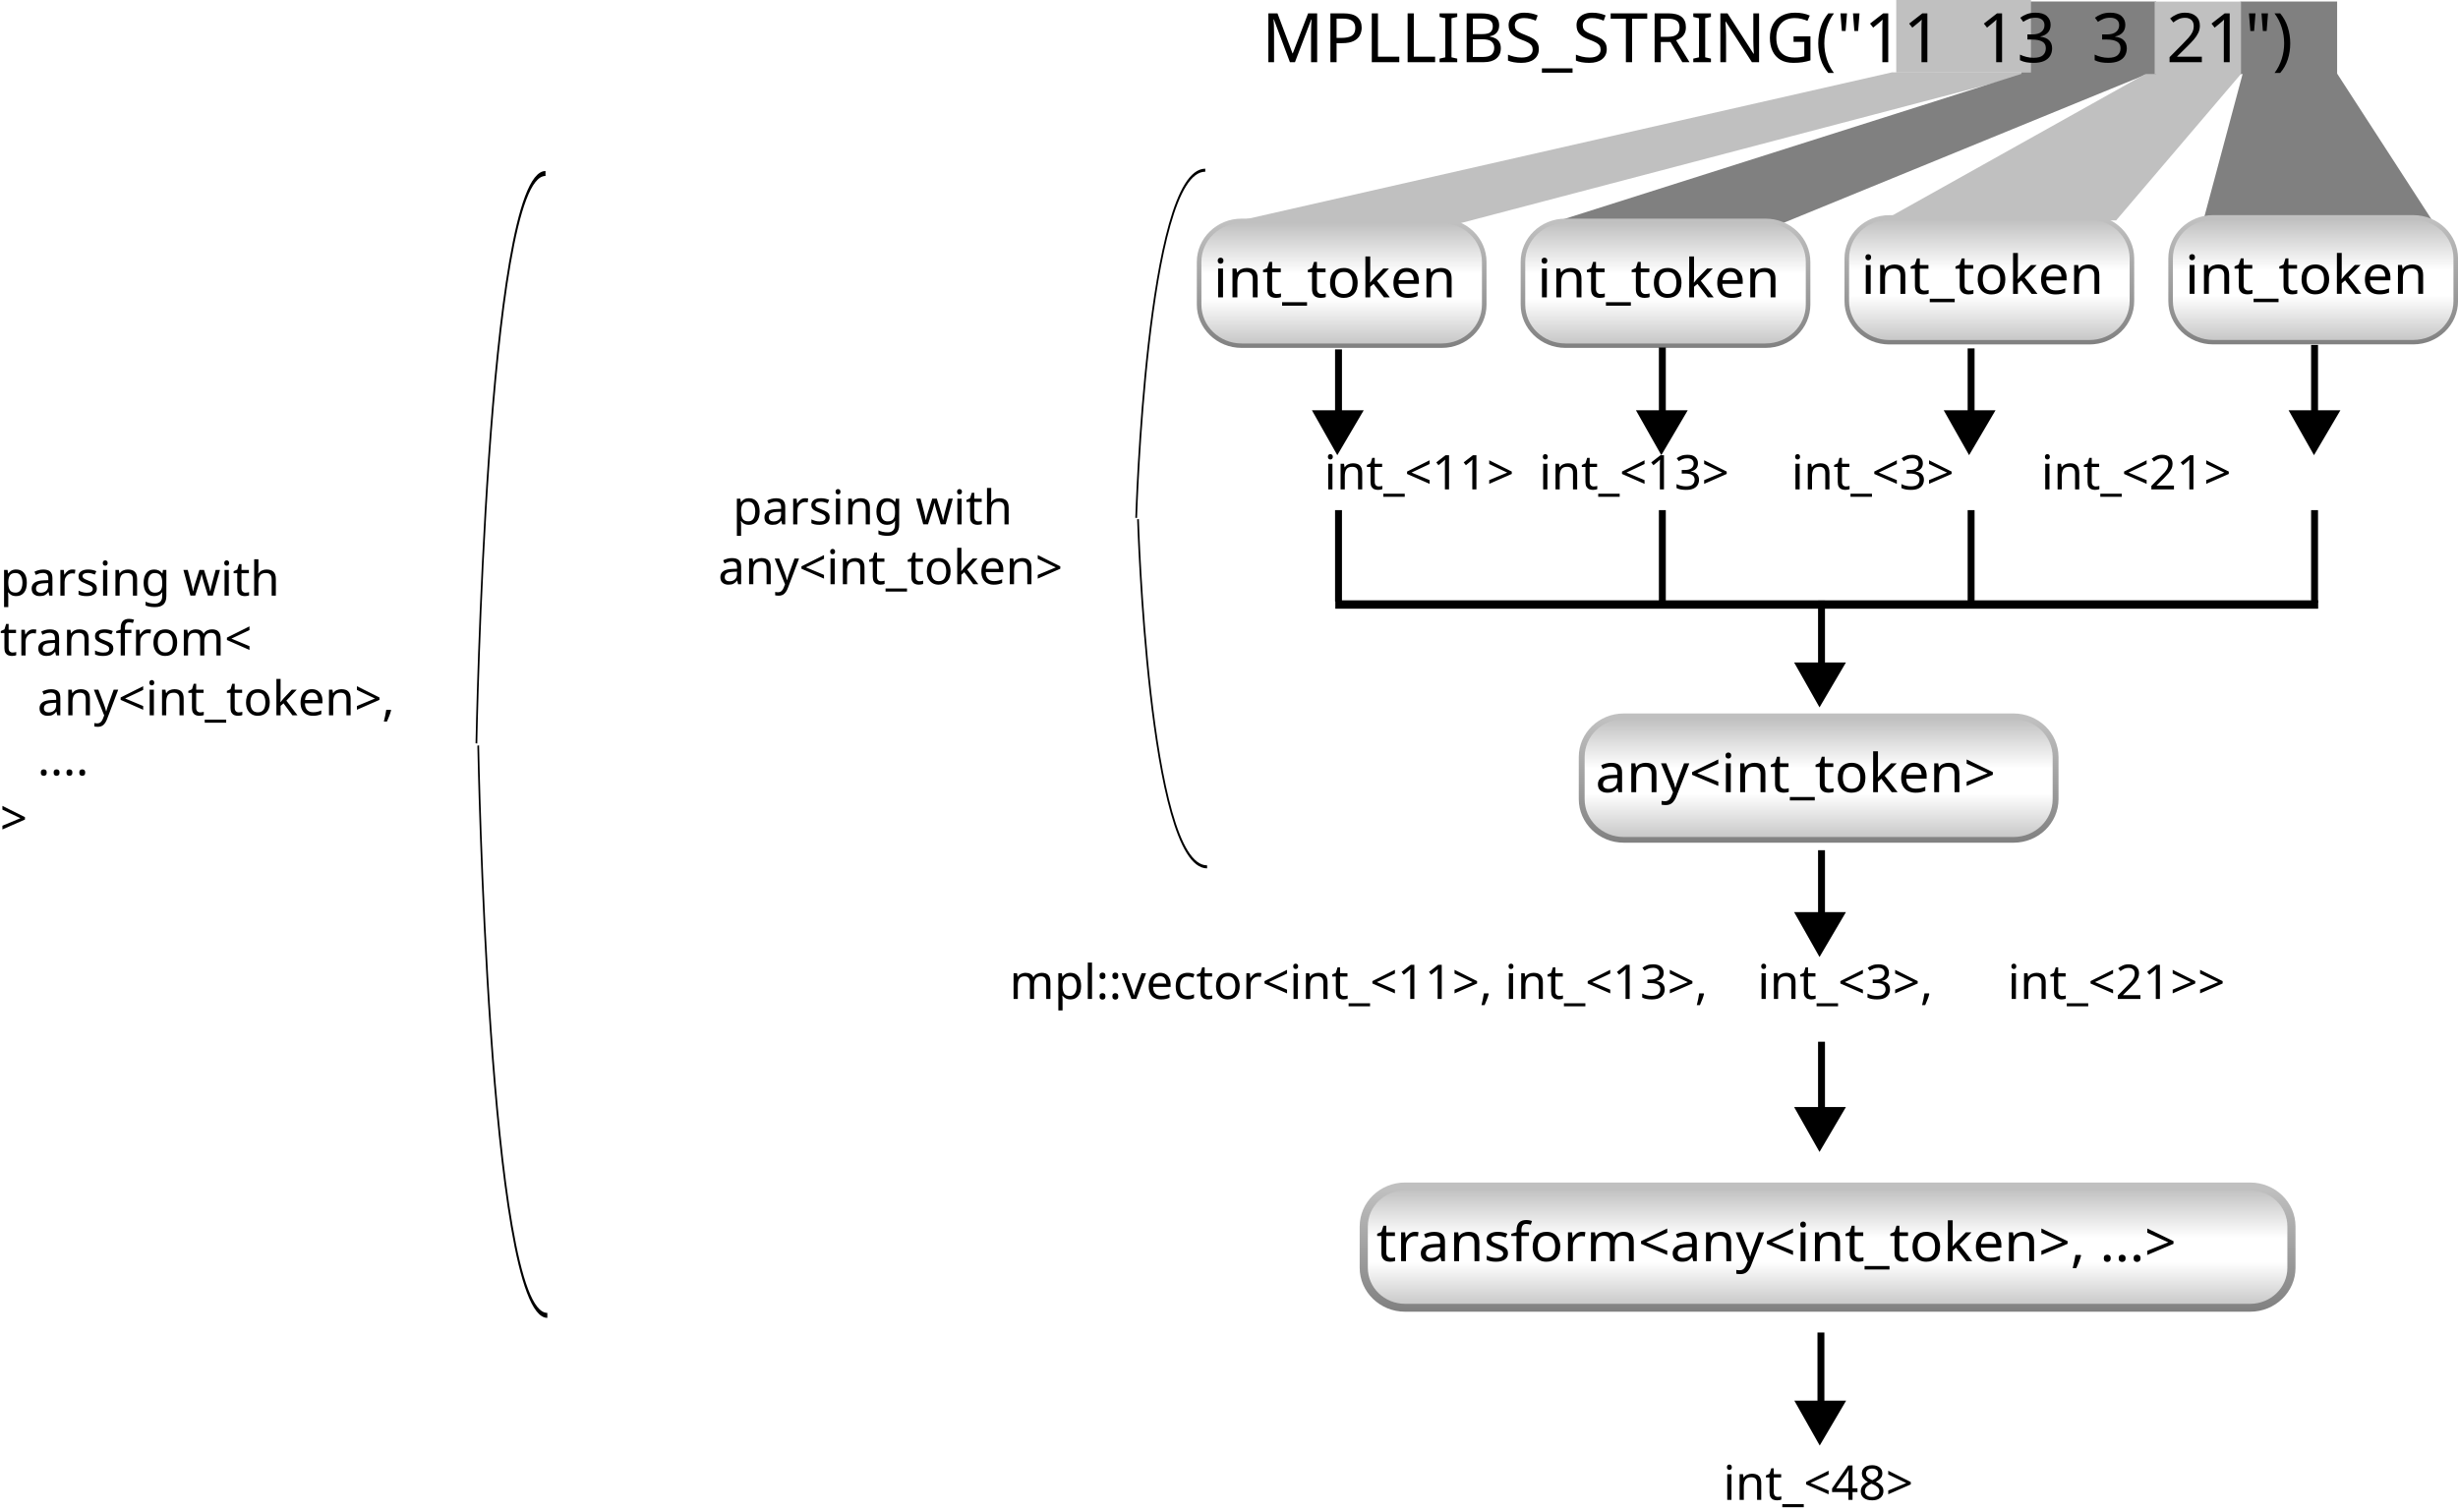
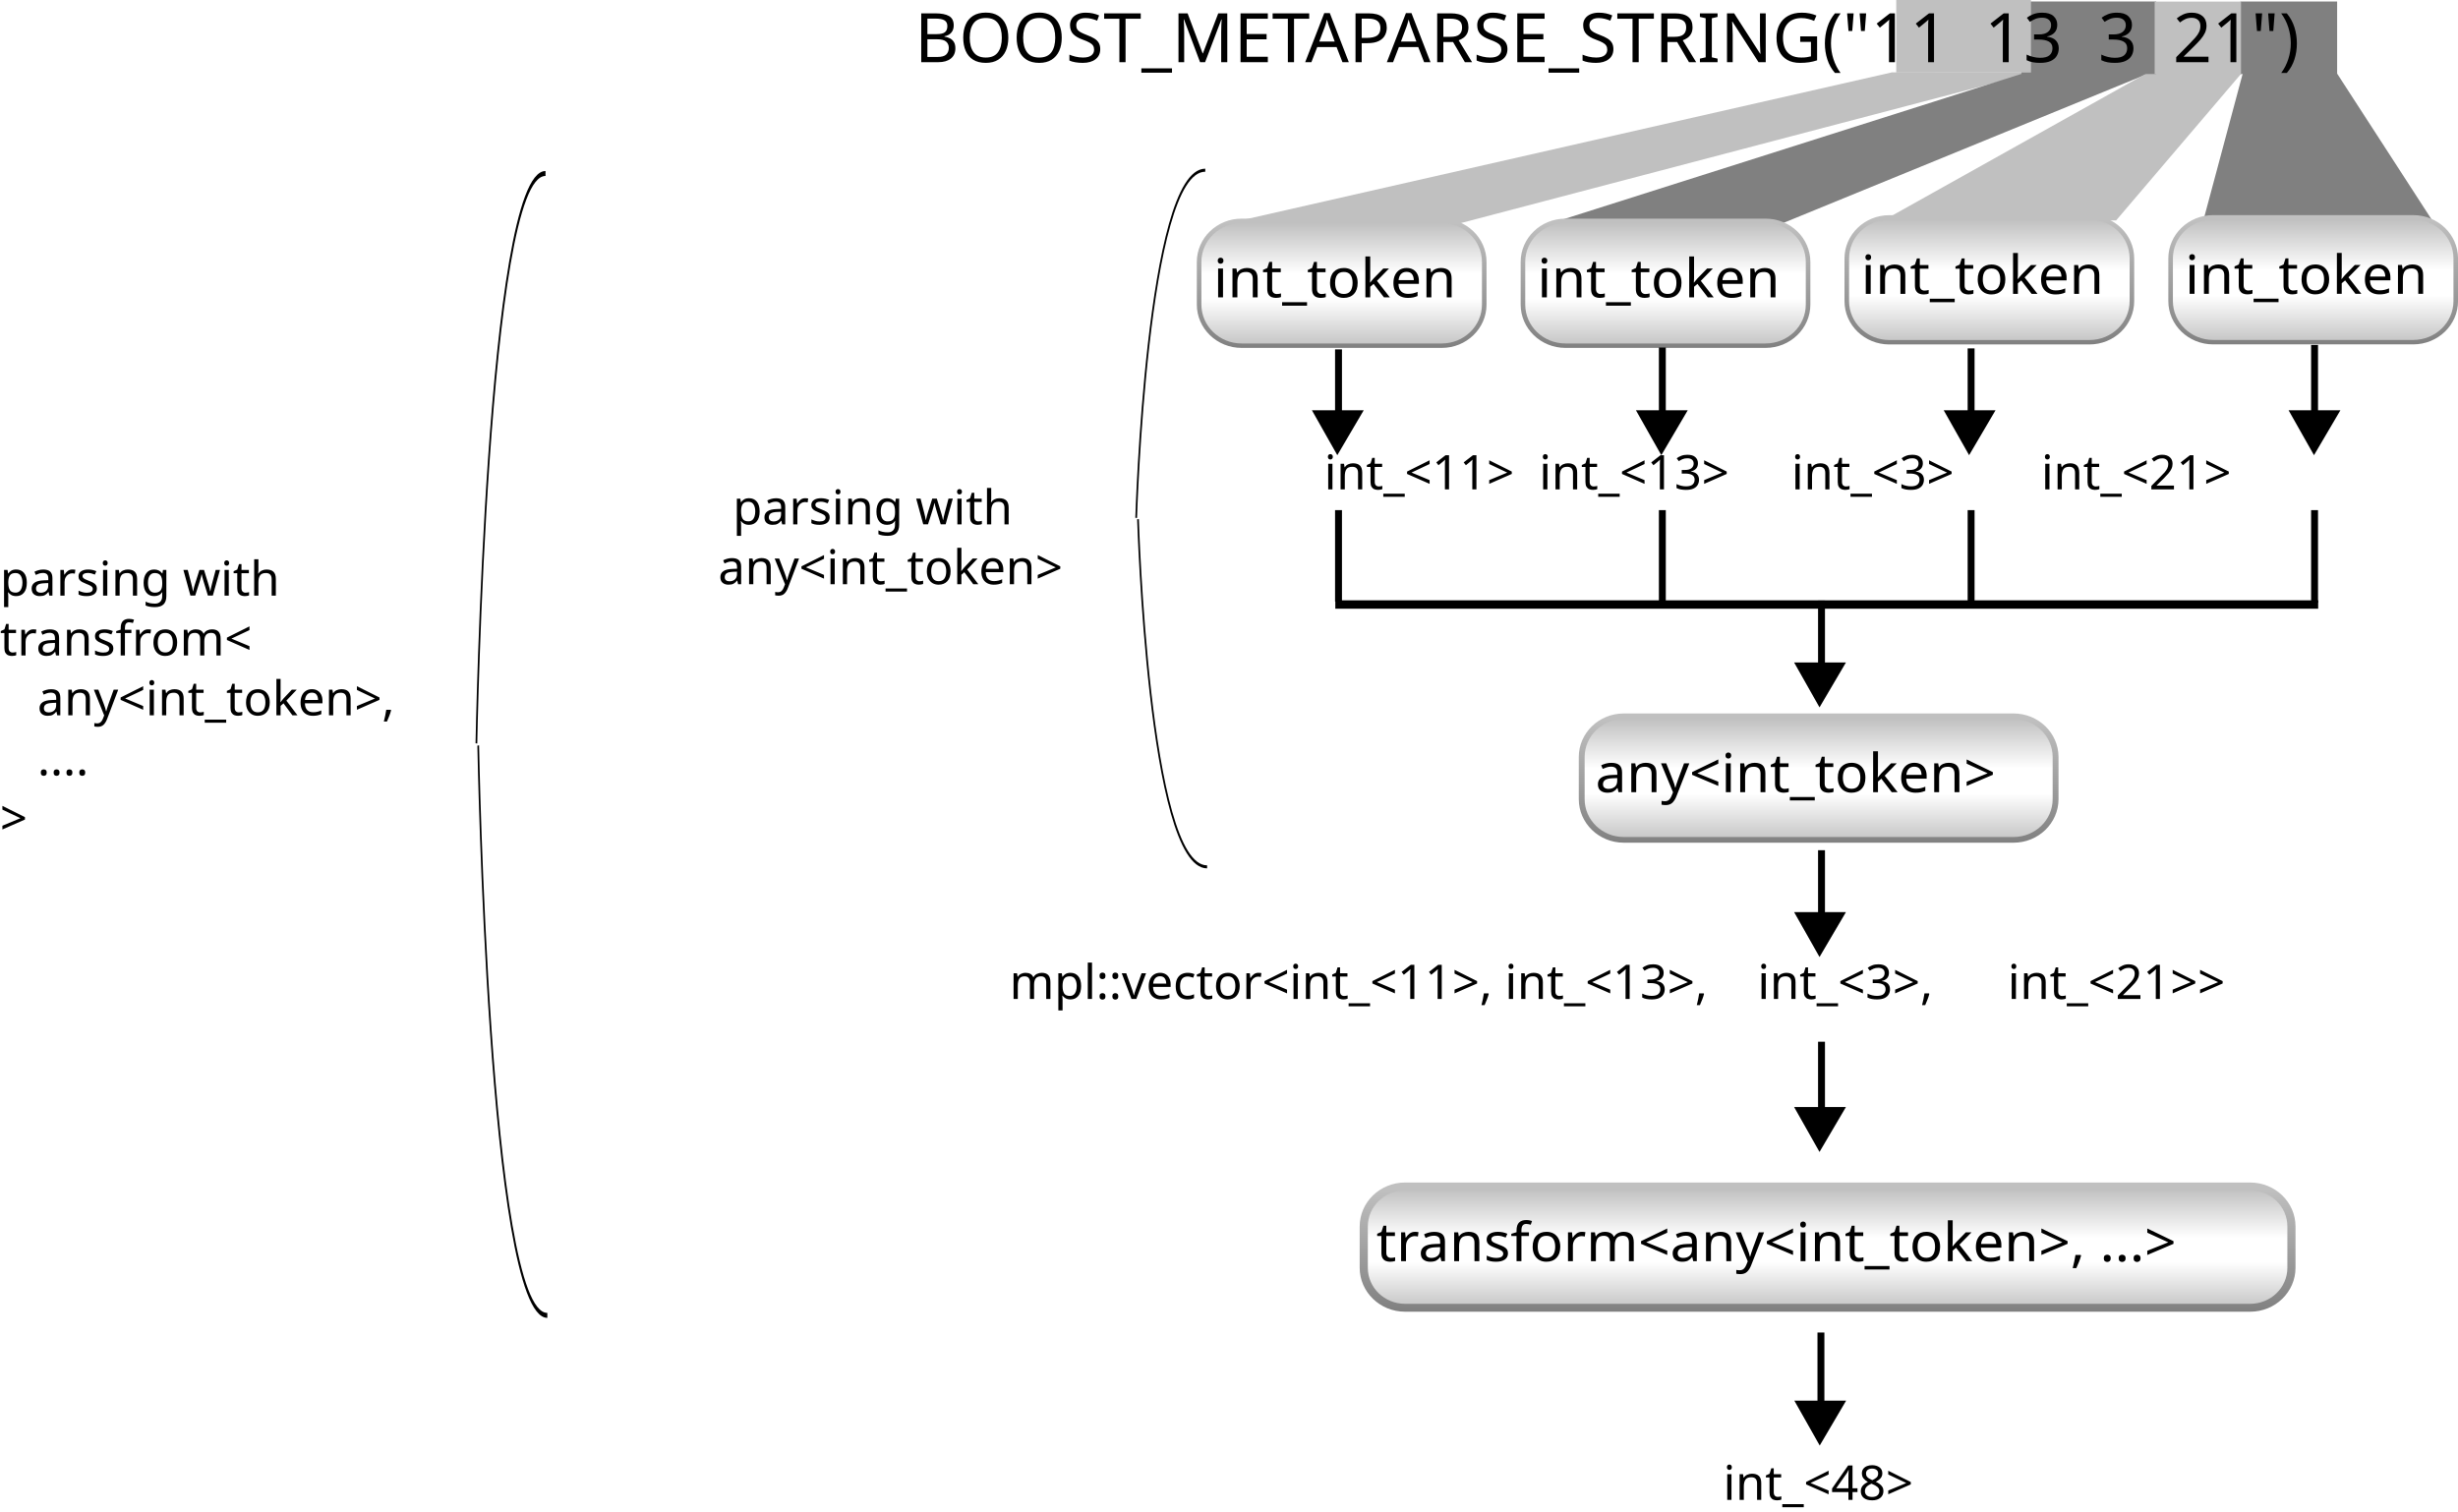
<svg xmlns="http://www.w3.org/2000/svg" xmlns:xlink="http://www.w3.org/1999/xlink" width="1437.386" height="883.772" id="svg2" version="1.1">
  <defs id="defs4">
    <linearGradient id="linearGradient18419">
      <stop style="stop-color:#808080;stop-opacity:1;" offset="0" id="stop18421" />
      <stop style="stop-color:#ffffff;stop-opacity:1;" offset="1" id="stop18423" />
    </linearGradient>
    <linearGradient id="linearGradient4707">
      <stop id="stop4709" offset="0" style="stop-color:#c0c0c0;stop-opacity:1;" />
      <stop style="stop-color:#ffffff;stop-opacity:1;" offset="0.4" id="stop4711" />
      <stop id="stop4713" offset="0.6" style="stop-color:#ffffff;stop-opacity:1;" />
      <stop id="stop4715" offset="1" style="stop-color:#c0c0c0;stop-opacity:1;" />
    </linearGradient>
    <linearGradient id="linearGradient5254-5">
      <stop style="stop-color:#c0c0c0;stop-opacity:1;" offset="0" id="stop5256-7" />
      <stop style="stop-color:#808080;stop-opacity:1;" offset="1" id="stop5262-7" />
    </linearGradient>
    <linearGradient id="linearGradient4707-3">
      <stop id="stop4709-1" offset="0" style="stop-color:#c0c0c0;stop-opacity:1;" />
      <stop style="stop-color:#ffffff;stop-opacity:1;" offset="0.4" id="stop4711-4" />
      <stop id="stop4713-1" offset="0.6" style="stop-color:#ffffff;stop-opacity:1;" />
      <stop id="stop4715-4" offset="1" style="stop-color:#c0c0c0;stop-opacity:1;" />
    </linearGradient>
    <linearGradient id="linearGradient5254-5-2">
      <stop style="stop-color:#c0c0c0;stop-opacity:1;" offset="0" id="stop5256-7-9" />
      <stop style="stop-color:#808080;stop-opacity:1;" offset="1" id="stop5262-7-9" />
    </linearGradient>
    <linearGradient id="linearGradient4707-6">
      <stop id="stop4709-2" offset="0" style="stop-color:#c0c0c0;stop-opacity:1;" />
      <stop style="stop-color:#ffffff;stop-opacity:1;" offset="0.4" id="stop4711-0" />
      <stop id="stop4713-2" offset="0.6" style="stop-color:#ffffff;stop-opacity:1;" />
      <stop id="stop4715-5" offset="1" style="stop-color:#c0c0c0;stop-opacity:1;" />
    </linearGradient>
    <linearGradient id="linearGradient5254-5-5">
      <stop style="stop-color:#c0c0c0;stop-opacity:1;" offset="0" id="stop5256-7-4" />
      <stop style="stop-color:#808080;stop-opacity:1;" offset="1" id="stop5262-7-96" />
    </linearGradient>
    <linearGradient id="linearGradient4707-5">
      <stop id="stop4709-3" offset="0" style="stop-color:#c0c0c0;stop-opacity:1;" />
      <stop style="stop-color:#ffffff;stop-opacity:1;" offset="0.4" id="stop4711-9" />
      <stop id="stop4713-8" offset="0.6" style="stop-color:#ffffff;stop-opacity:1;" />
      <stop id="stop4715-8" offset="1" style="stop-color:#c0c0c0;stop-opacity:1;" />
    </linearGradient>
    <linearGradient id="linearGradient5254-5-3">
      <stop style="stop-color:#c0c0c0;stop-opacity:1;" offset="0" id="stop5256-7-43" />
      <stop style="stop-color:#808080;stop-opacity:1;" offset="1" id="stop5262-7-4" />
    </linearGradient>
    <linearGradient xlink:href="#linearGradient18419-7" id="linearGradient18429-4" x1="-108.934" y1="-376.169" x2="741.157" y2="-376.169" gradientUnits="userSpaceOnUse" />
    <linearGradient id="linearGradient18419-7">
      <stop style="stop-color:#808080;stop-opacity:1;" offset="0" id="stop18421-0" />
      <stop style="stop-color:#ffffff;stop-opacity:1;" offset="1" id="stop18423-4" />
    </linearGradient>
    <linearGradient xlink:href="#linearGradient18419-0" id="linearGradient18429-7" x1="-108.934" y1="-376.169" x2="741.157" y2="-376.169" gradientUnits="userSpaceOnUse" />
    <linearGradient id="linearGradient18419-0">
      <stop style="stop-color:#808080;stop-opacity:1;" offset="0" id="stop18421-8" />
      <stop style="stop-color:#ffffff;stop-opacity:1;" offset="1" id="stop18423-1" />
    </linearGradient>
    <linearGradient xlink:href="#linearGradient18419-05" id="linearGradient18429-5" x1="-108.934" y1="-376.169" x2="741.157" y2="-376.169" gradientUnits="userSpaceOnUse" />
    <linearGradient id="linearGradient18419-05">
      <stop style="stop-color:#808080;stop-opacity:1;" offset="0" id="stop18421-06" />
      <stop style="stop-color:#ffffff;stop-opacity:1;" offset="1" id="stop18423-0" />
    </linearGradient>
    <linearGradient xlink:href="#linearGradient4707" id="linearGradient18600" gradientUnits="userSpaceOnUse" gradientTransform="matrix(0.4259672,0,0,0.5737611,615.1816,202.433)" spreadMethod="pad" x1="-1057.143" y1="-137.638" x2="-1057.143" y2="108.076" />
    <linearGradient xlink:href="#linearGradient5254-5" id="linearGradient18602" gradientUnits="userSpaceOnUse" gradientTransform="matrix(0.4259672,0,0,0.5737611,615.1816,202.433)" x1="-1057.143" y1="-137.638" x2="-1057.143" y2="108.076" />
    <linearGradient xlink:href="#linearGradient4707-3" id="linearGradient18604" gradientUnits="userSpaceOnUse" gradientTransform="matrix(0.4259672,0,0,0.5737611,615.1816,202.433)" spreadMethod="pad" x1="-1057.143" y1="-137.638" x2="-1057.143" y2="108.076" />
    <linearGradient xlink:href="#linearGradient5254-5-2" id="linearGradient18606" gradientUnits="userSpaceOnUse" gradientTransform="matrix(0.4259672,0,0,0.5737611,615.1816,202.433)" x1="-1057.143" y1="-137.638" x2="-1057.143" y2="108.076" />
    <linearGradient xlink:href="#linearGradient4707-6" id="linearGradient18608" gradientUnits="userSpaceOnUse" gradientTransform="matrix(0.4259672,0,0,0.5737611,615.1816,202.433)" spreadMethod="pad" x1="-1057.143" y1="-137.638" x2="-1057.143" y2="108.076" />
    <linearGradient xlink:href="#linearGradient5254-5-5" id="linearGradient18610" gradientUnits="userSpaceOnUse" gradientTransform="matrix(0.4259672,0,0,0.5737611,615.1816,202.433)" x1="-1057.143" y1="-137.638" x2="-1057.143" y2="108.076" />
    <linearGradient xlink:href="#linearGradient4707-5" id="linearGradient18612" gradientUnits="userSpaceOnUse" gradientTransform="matrix(0.4259672,0,0,0.5737611,615.1816,202.433)" spreadMethod="pad" x1="-1057.143" y1="-137.638" x2="-1057.143" y2="108.076" />
    <linearGradient xlink:href="#linearGradient5254-5-3" id="linearGradient18614" gradientUnits="userSpaceOnUse" gradientTransform="matrix(0.4259672,0,0,0.5737611,615.1816,202.433)" x1="-1057.143" y1="-137.638" x2="-1057.143" y2="108.076" />
    <linearGradient id="linearGradient4707-4">
      <stop id="stop4709-31" offset="0" style="stop-color:#c0c0c0;stop-opacity:1;" />
      <stop style="stop-color:#ffffff;stop-opacity:1;" offset="0.4" id="stop4711-7" />
      <stop id="stop4713-22" offset="0.6" style="stop-color:#ffffff;stop-opacity:1;" />
      <stop id="stop4715-3" offset="1" style="stop-color:#c0c0c0;stop-opacity:1;" />
    </linearGradient>
    <linearGradient id="linearGradient5254-5-1">
      <stop style="stop-color:#c0c0c0;stop-opacity:1;" offset="0" id="stop5256-7-94" />
      <stop style="stop-color:#808080;stop-opacity:1;" offset="1" id="stop5262-7-7" />
    </linearGradient>
    <linearGradient id="linearGradient4707-4-9">
      <stop id="stop4709-31-7" offset="0" style="stop-color:#c0c0c0;stop-opacity:1;" />
      <stop style="stop-color:#ffffff;stop-opacity:1;" offset="0.4" id="stop4711-7-9" />
      <stop id="stop4713-22-9" offset="0.6" style="stop-color:#ffffff;stop-opacity:1;" />
      <stop id="stop4715-3-1" offset="1" style="stop-color:#c0c0c0;stop-opacity:1;" />
    </linearGradient>
    <linearGradient id="linearGradient5254-5-1-3">
      <stop style="stop-color:#c0c0c0;stop-opacity:1;" offset="0" id="stop5256-7-94-4" />
      <stop style="stop-color:#808080;stop-opacity:1;" offset="1" id="stop5262-7-7-0" />
    </linearGradient>
    <linearGradient id="linearGradient4707-4-9-3">
      <stop id="stop4709-31-7-0" offset="0" style="stop-color:#c0c0c0;stop-opacity:1;" />
      <stop style="stop-color:#ffffff;stop-opacity:1;" offset="0.4" id="stop4711-7-9-0" />
      <stop id="stop4713-22-9-6" offset="0.6" style="stop-color:#ffffff;stop-opacity:1;" />
      <stop id="stop4715-3-1-2" offset="1" style="stop-color:#c0c0c0;stop-opacity:1;" />
    </linearGradient>
    <linearGradient id="linearGradient5254-5-1-3-2">
      <stop style="stop-color:#c0c0c0;stop-opacity:1;" offset="0" id="stop5256-7-94-4-5" />
      <stop style="stop-color:#808080;stop-opacity:1;" offset="1" id="stop5262-7-7-0-3" />
    </linearGradient>
    <linearGradient id="linearGradient4707-4-9-1">
      <stop id="stop4709-31-7-8" offset="0" style="stop-color:#c0c0c0;stop-opacity:1;" />
      <stop style="stop-color:#ffffff;stop-opacity:1;" offset="0.4" id="stop4711-7-9-9" />
      <stop id="stop4713-22-9-7" offset="0.6" style="stop-color:#ffffff;stop-opacity:1;" />
      <stop id="stop4715-3-1-21" offset="1" style="stop-color:#c0c0c0;stop-opacity:1;" />
    </linearGradient>
    <linearGradient id="linearGradient5254-5-1-3-26">
      <stop style="stop-color:#c0c0c0;stop-opacity:1;" offset="0" id="stop5256-7-94-4-7" />
      <stop style="stop-color:#808080;stop-opacity:1;" offset="1" id="stop5262-7-7-0-5" />
    </linearGradient>
    <linearGradient id="linearGradient4707-55">
      <stop id="stop4709-4" offset="0" style="stop-color:#c0c0c0;stop-opacity:1;" />
      <stop style="stop-color:#ffffff;stop-opacity:1;" offset="0.4" id="stop4711-5" />
      <stop id="stop4713-24" offset="0.6" style="stop-color:#ffffff;stop-opacity:1;" />
      <stop id="stop4715-53" offset="1" style="stop-color:#c0c0c0;stop-opacity:1;" />
    </linearGradient>
    <linearGradient id="linearGradient5254-5-21">
      <stop style="stop-color:#c0c0c0;stop-opacity:1;" offset="0" id="stop5256-7-5" />
      <stop style="stop-color:#808080;stop-opacity:1;" offset="1" id="stop5262-7-5" />
    </linearGradient>
    <linearGradient xlink:href="#linearGradient4707-55-5" id="linearGradient18600-6" gradientUnits="userSpaceOnUse" gradientTransform="matrix(0.7079366,0,0,0.5679131,1015.46,202.3131)" spreadMethod="pad" x1="-1057.143" y1="-137.638" x2="-1057.143" y2="108.076" />
    <linearGradient id="linearGradient4707-55-5">
      <stop id="stop4709-4-6" offset="0" style="stop-color:#c0c0c0;stop-opacity:1;" />
      <stop style="stop-color:#ffffff;stop-opacity:1;" offset="0.4" id="stop4711-5-1" />
      <stop id="stop4713-24-9" offset="0.6" style="stop-color:#ffffff;stop-opacity:1;" />
      <stop id="stop4715-53-3" offset="1" style="stop-color:#c0c0c0;stop-opacity:1;" />
    </linearGradient>
    <linearGradient xlink:href="#linearGradient5254-5-21-3" id="linearGradient18602-5" gradientUnits="userSpaceOnUse" gradientTransform="matrix(0.7079366,0,0,0.5679131,1015.46,202.3131)" x1="-1057.143" y1="-137.638" x2="-1057.143" y2="108.076" />
    <linearGradient id="linearGradient5254-5-21-3">
      <stop style="stop-color:#c0c0c0;stop-opacity:1;" offset="0" id="stop5256-7-5-0" />
      <stop style="stop-color:#808080;stop-opacity:1;" offset="1" id="stop5262-7-5-4" />
    </linearGradient>
    <linearGradient id="linearGradient4707-55-5-4">
      <stop id="stop4709-4-6-4" offset="0" style="stop-color:#c0c0c0;stop-opacity:1;" />
      <stop style="stop-color:#ffffff;stop-opacity:1;" offset="0.4" id="stop4711-5-1-8" />
      <stop id="stop4713-24-9-3" offset="0.6" style="stop-color:#ffffff;stop-opacity:1;" />
      <stop id="stop4715-53-3-4" offset="1" style="stop-color:#c0c0c0;stop-opacity:1;" />
    </linearGradient>
    <linearGradient id="linearGradient5254-5-21-3-8">
      <stop style="stop-color:#c0c0c0;stop-opacity:1;" offset="0" id="stop5256-7-5-0-5" />
      <stop style="stop-color:#808080;stop-opacity:1;" offset="1" id="stop5262-7-5-4-7" />
    </linearGradient>
    <linearGradient xlink:href="#linearGradient4707-55-5-1" id="linearGradient18600-6-4" gradientUnits="userSpaceOnUse" gradientTransform="matrix(1.385891,0,0,0.557655,1977.423,202.1029)" spreadMethod="pad" x1="-1057.143" y1="-137.638" x2="-1057.143" y2="108.076" />
    <linearGradient id="linearGradient4707-55-5-1">
      <stop id="stop4709-4-6-6" offset="0" style="stop-color:#c0c0c0;stop-opacity:1;" />
      <stop style="stop-color:#ffffff;stop-opacity:1;" offset="0.4" id="stop4711-5-1-7" />
      <stop id="stop4713-24-9-0" offset="0.6" style="stop-color:#ffffff;stop-opacity:1;" />
      <stop id="stop4715-53-3-5" offset="1" style="stop-color:#c0c0c0;stop-opacity:1;" />
    </linearGradient>
    <linearGradient xlink:href="#linearGradient5254-5-21-3-2" id="linearGradient18602-5-8" gradientUnits="userSpaceOnUse" gradientTransform="matrix(1.385891,0,0,0.557655,1977.423,202.1029)" x1="-1057.143" y1="-137.638" x2="-1057.143" y2="108.076" />
    <linearGradient id="linearGradient5254-5-21-3-2">
      <stop style="stop-color:#c0c0c0;stop-opacity:1;" offset="0" id="stop5256-7-5-0-4" />
      <stop style="stop-color:#808080;stop-opacity:1;" offset="1" id="stop5262-7-5-4-4" />
    </linearGradient>
  </defs>
  <g id="layer1" transform="translate(696.7385,-242.2198)">
    <path style="fill:#c0c0c0;fill-opacity:1" id="rect17648" d="m 409.738,284.517 82.921,0.129 -338.402,88.893 -136.074,0 z" />
    <path style="fill:#808080;fill-opacity:1" id="rect17648-3" d="m 488.125,284.541 72.819,0.129 -217.183,88.893 -136.074,0 z" />
    <path style="fill:#c0c0c0;fill-opacity:1" id="rect17648-37" d="m 563.861,282.115 52.616,0.129 -75.762,88.893 -136.074,0 z" />
    <path style="fill:#808080;fill-opacity:1" id="rect17648-5" d="m 614.947,284.541 54.636,0.129 57.578,88.893 -136.074,0 z" />
    <rect style="fill:#808080;fill-opacity:1" y="243.108" x="-669.965" height="42.426" width="56.569" id="rect18516-4-8" transform="scale(-1,1)" />
    <rect style="fill:#808080;fill-opacity:1" y="243.088" x="485.396" height="42.426" width="78.792" id="rect18516-4" />
    <rect style="fill:#c0c0c0;fill-opacity:1" y="243.149" x="563.254" height="42.426" width="50.508" id="rect18516-6" />
    <rect style="fill:#c0c0c0;fill-opacity:1" y="242.22" x="412.142" height="42.426" width="78.792" id="rect18516" />
-     <text xml:space="preserve" style="font-size:40px;font-style:normal;font-weight:normal;line-height:125%;letter-spacing:0px;word-spacing:0px;fill:#000000;fill-opacity:1;stroke:none;font-family:Sans" x="41.096" y="278.585" id="text2985">
-       <tspan id="tspan2987" x="41.096" y="278.585">MPLLIBS_STRING("11  13  3  21")</tspan>
+     <text xml:space="preserve" style="font-size:40px;font-style:normal;font-weight:normal;text-align:end;line-height:125%;letter-spacing:0px;word-spacing:0px;text-anchor:end;fill:#000000;fill-opacity:1;stroke:none;font-family:Sans" x="700.026" y="278.585" id="text2985">
+       <tspan id="tspan2987" x="700.026" y="278.585">BOOST_METAPARSE_STRING("11  13  3  21")</tspan>
    </text>
    <g transform="matrix(0.5415107,0,0,0.5239281,-1.763825,307.9855)" id="g17514">
      <rect ry="45.901" y="121.003" x="11.525" height="139.342" width="307.913" id="rect5215-5" style="fill:url(#linearGradient18600);fill-opacity:1;stroke:url(#linearGradient18602);stroke-width:4.944;stroke-linejoin:round;stroke-miterlimit:4;stroke-dasharray:none" />
      <text id="text5640-00" y="206.412" x="26.949" style="font-size:40px;font-style:normal;font-weight:normal;line-height:125%;letter-spacing:0px;word-spacing:0px;fill:#000000;fill-opacity:1;stroke:none;font-family:Sans" xml:space="preserve">
        <tspan y="206.412" x="26.949" id="tspan5642-9" style="font-size:60.077px">int_token</tspan>
      </text>
    </g>
    <g transform="matrix(0.5415107,0,0,0.5239281,187.6078,307.9855)" id="g17514-2">
      <rect ry="45.901" y="121.003" x="11.525" height="139.342" width="307.913" id="rect5215-5-1" style="fill:url(#linearGradient18604);fill-opacity:1;stroke:url(#linearGradient18606);stroke-width:4.944;stroke-linejoin:round;stroke-miterlimit:4;stroke-dasharray:none" />
      <text id="text5640-00-3" y="206.412" x="26.949" style="font-size:40px;font-style:normal;font-weight:normal;line-height:125%;letter-spacing:0px;word-spacing:0px;fill:#000000;fill-opacity:1;stroke:none;font-family:Sans" xml:space="preserve">
        <tspan y="206.412" x="26.949" id="tspan5642-9-8" style="font-size:60.077px">int_token</tspan>
      </text>
    </g>
    <g transform="matrix(0.5415107,0,0,0.5239281,376.9795,305.9652)" id="g17514-1">
      <rect ry="45.901" y="121.003" x="11.525" height="139.342" width="307.913" id="rect5215-5-8" style="fill:url(#linearGradient18608);fill-opacity:1;stroke:url(#linearGradient18610);stroke-width:4.944;stroke-linejoin:round;stroke-miterlimit:4;stroke-dasharray:none" />
      <text id="text5640-00-8" y="206.412" x="26.949" style="font-size:40px;font-style:normal;font-weight:normal;line-height:125%;letter-spacing:0px;word-spacing:0px;fill:#000000;fill-opacity:1;stroke:none;font-family:Sans" xml:space="preserve">
        <tspan y="206.412" x="26.949" id="tspan5642-9-3" style="font-size:60.077px">int_token</tspan>
      </text>
    </g>
    <g transform="matrix(0.5415107,0,0,0.5239281,566.3511,305.9246)" id="g17514-3">
      <rect ry="45.901" y="121.003" x="11.525" height="139.342" width="307.913" id="rect5215-5-7" style="fill:url(#linearGradient18612);fill-opacity:1;stroke:url(#linearGradient18614);stroke-width:4.944;stroke-linejoin:round;stroke-miterlimit:4;stroke-dasharray:none" />
      <text id="text5640-00-7" y="206.412" x="26.949" style="font-size:40px;font-style:normal;font-weight:normal;line-height:125%;letter-spacing:0px;word-spacing:0px;fill:#000000;fill-opacity:1;stroke:none;font-family:Sans" xml:space="preserve">
        <tspan y="206.412" x="26.949" id="tspan5642-9-85" style="font-size:60.077px">int_token</tspan>
      </text>
    </g>
    <text xml:space="preserve" style="font-size:40px;font-style:normal;font-weight:normal;text-align:center;line-height:125%;letter-spacing:0px;word-spacing:0px;text-anchor:middle;fill:#000000;fill-opacity:1;stroke:none;font-family:Sans" x="-150.02" y="548.879" id="text3081">
      <tspan id="tspan3083" x="-150.02" y="548.879" style="font-size:28px;text-align:center;text-anchor:middle">parsing with</tspan>
      <tspan x="-150.02" y="583.879" style="font-size:28px;text-align:center;text-anchor:middle" id="tspan3092">any&lt;int_token&gt;</tspan>
    </text>
    <g id="g3106" transform="matrix(1,0,0,1.765815,0,-143.0377)">
      <path id="path3086" d="m 8.081,274.545 c -34.345,0 -40.406,115.157 -40.406,115.157" style="fill:none;stroke:#000000;stroke-width:1px;stroke-linecap:butt;stroke-linejoin:miter;stroke-opacity:1" />
      <path id="path3086-0" d="m 9.147,505.281 c -34.345,0 -40.406,-115.157 -40.406,-115.157" style="fill:none;stroke:#000000;stroke-width:1px;stroke-linecap:butt;stroke-linejoin:miter;stroke-opacity:1" />
    </g>
    <text xml:space="preserve" style="font-size:40px;font-style:normal;font-weight:normal;line-height:125%;letter-spacing:0px;word-spacing:0px;fill:#000000;fill-opacity:1;stroke:none;font-family:Sans" x="310.944" y="1119.389" id="text18736-8-6-4-7">
      <tspan id="tspan18738-3-1-6-1" x="310.944" y="1119.389" style="font-size:28px">int_&lt;48&gt;</tspan>
    </text>
    <rect style="fill:#000000;fill-opacity:1" id="rect18761-34-23" width="4.041" height="48.487" x="366.085" y="1021.534" />
    <path style="fill:#000000;fill-opacity:1" d="m 352.543,1061.363 30.305,0 -15.449,26.264 0,0 z" id="rect18817-7-45" />
    <g id="g3106-8-7" transform="matrix(1,0,0,2.894332,-385.8224,-450.9415)">
      <path id="path3086-6-4" d="m 8.081,274.545 c -34.345,0 -40.406,115.157 -40.406,115.157" style="fill:none;stroke:#000000;stroke-width:1px;stroke-linecap:butt;stroke-linejoin:miter;stroke-opacity:1" />
      <path id="path3086-0-1-1" d="m 9.147,505.281 c -34.345,0 -40.406,-115.157 -40.406,-115.157" style="fill:none;stroke:#000000;stroke-width:1px;stroke-linecap:butt;stroke-linejoin:miter;stroke-opacity:1" />
    </g>
    <text xml:space="preserve" style="font-size:40px;font-style:normal;font-weight:normal;text-align:start;line-height:125%;letter-spacing:0px;word-spacing:0px;text-anchor:start;fill:#000000;fill-opacity:1;stroke:none;font-family:Sans" x="-696.738" y="590.57" id="text3081-8-1">
      <tspan x="-696.738" y="590.57" style="font-size:28px;text-align:start;text-anchor:start" id="tspan3586-7">parsing with</tspan>
      <tspan x="-696.738" y="625.57" style="font-size:28px;text-align:start;text-anchor:start" id="tspan3668">transfrom&lt;</tspan>
      <tspan x="-696.738" y="660.57" style="font-size:28px;text-align:start;text-anchor:start" id="tspan3672">   any&lt;int_token&gt;,</tspan>
      <tspan x="-696.738" y="695.57" style="font-size:28px;text-align:start;text-anchor:start" id="tspan3674">   ....</tspan>
      <tspan x="-696.738" y="730.57" style="font-size:28px;text-align:start;text-anchor:start" id="tspan3670">&gt;</tspan>
    </text>
    <text xml:space="preserve" style="font-size:40px;font-style:normal;font-weight:normal;line-height:125%;letter-spacing:0px;word-spacing:0px;fill:#000000;fill-opacity:1;stroke:none;font-family:Sans" x="77.605" y="528.448" id="text18736">
      <tspan id="tspan18738" x="77.605" y="528.448" style="font-size:28px">int_&lt;11&gt;  int_&lt;13&gt;     int_&lt;3&gt;       int_&lt;21&gt;</tspan>
    </text>
    <rect style="fill:#000000;fill-opacity:1" id="rect18761" width="4.041" height="47.752" x="83.975" y="446.565" />
    <rect style="fill:#000000;fill-opacity:1" id="rect18761-1" width="4.041" height="44.895" x="273.347" y="445.441" />
    <rect style="fill:#000000;fill-opacity:1" id="rect18761-7" width="4.041" height="44.181" x="453.905" y="445.969" />
    <rect style="fill:#000000;fill-opacity:1" id="rect18761-3" width="4.041" height="46.323" x="654.748" y="443.948" />
    <path style="fill:#000000;fill-opacity:1" d="m 70.433,482.161 30.305,0 -15.449,26.264 0,0 z" id="rect18817" />
    <path style="fill:#000000;fill-opacity:1" d="m 259.911,482.161 30.305,0 -15.449,26.264 0,0 z" id="rect18817-9" />
    <path style="fill:#000000;fill-opacity:1" d="m 439.901,482.161 30.305,0 -15.449,26.264 0,0 z" id="rect18817-1" />
    <path style="fill:#000000;fill-opacity:1" d="m 641.576,482.161 30.305,0 -15.449,26.264 0,0 z" id="rect18817-8" />
    <g transform="matrix(0.5415107,0,0,0.5239281,221.6015,597.3723)" id="g17514-22">
      <rect ry="45.433" y="121.713" x="12.212" height="137.922" width="511.737" id="rect5215-5-3-7" style="fill:url(#linearGradient18600-6);fill-opacity:1;stroke:url(#linearGradient18602-5);stroke-width:6.341;stroke-linejoin:round;stroke-miterlimit:4;stroke-dasharray:none" />
      <text id="text5640-00-86" y="206.412" x="26.949" style="font-size:40px;font-style:normal;font-weight:normal;line-height:125%;letter-spacing:0px;word-spacing:0px;fill:#000000;fill-opacity:1;stroke:none;font-family:Sans" xml:space="preserve">
        <tspan y="206.412" x="26.949" id="tspan5642-9-6" style="font-size:60.077px">any&lt;int_token&gt;</tspan>
      </text>
    </g>
    <text xml:space="preserve" style="font-size:40px;font-style:normal;font-weight:normal;line-height:125%;letter-spacing:0px;word-spacing:0px;fill:#000000;fill-opacity:1;stroke:none;font-family:Sans" x="-106.395" y="826.448" id="text18736-3">
      <tspan id="tspan18738-2" x="-106.395" y="826.448" style="font-size:28px">mpl::vector&lt;int_&lt;11&gt;, int_&lt;13&gt;,    int_&lt;3&gt;,      int_&lt;21&gt;&gt;</tspan>
    </text>
    <rect style="fill:#000000;fill-opacity:1" id="rect18761-9" width="4.041" height="53.466" x="83.975" y="540.565" />
    <rect style="fill:#000000;fill-opacity:1" id="rect18761-1-6" width="4.041" height="53.466" x="273.347" y="540.565" />
    <rect style="fill:#000000;fill-opacity:1" id="rect18761-7-4" width="4.041" height="55.609" x="453.905" y="540.565" />
    <rect style="fill:#000000;fill-opacity:1" id="rect18761-3-5" width="4.041" height="54.181" x="654.748" y="540.565" />
    <rect style="fill:#000000;fill-opacity:1" id="rect18761-3-0" width="574.755" height="4.895" x="84.122" y="593.318" />
    <rect style="fill:#000000;fill-opacity:1" id="rect18761-7-9" width="4.041" height="44.181" x="366.424" y="593.466" />
    <path style="fill:#000000;fill-opacity:1" d="m 352.419,629.658 30.305,0 -15.449,26.264 0,0 z" id="rect18817-1-1" />
    <rect style="fill:#000000;fill-opacity:1" id="rect18761-7-9-0" width="4.041" height="44.181" x="366.424" y="739.466" />
    <path style="fill:#000000;fill-opacity:1" d="m 352.419,775.658 30.305,0 -15.449,26.264 0,0 z" id="rect18817-1-1-5" />
    <rect style="fill:#000000;fill-opacity:1" id="rect18761-7-9-0-5" width="4.041" height="44.181" x="366.424" y="851.466" />
    <path style="fill:#000000;fill-opacity:1" d="m 352.419,889.658 30.305,0 -15.449,26.264 0,0 z" id="rect18817-1-1-5-1" />
    <g transform="matrix(0.5415107,0,0,0.5239281,93.49412,871.6825)" id="g17514-22-8">
      <rect ry="44.612" y="122.959" x="13.418" height="135.431" width="1001.801" id="rect5215-5-3-7-6" style="fill:url(#linearGradient18600-6-4);fill-opacity:1;stroke:url(#linearGradient18602-5-8);stroke-width:8.791;stroke-linejoin:round;stroke-miterlimit:4;stroke-dasharray:none" />
      <text id="text5640-00-86-1" y="206.412" x="26.949" style="font-size:40px;font-style:normal;font-weight:normal;line-height:125%;letter-spacing:0px;word-spacing:0px;fill:#000000;fill-opacity:1;stroke:none;font-family:Sans" xml:space="preserve">
        <tspan y="206.412" x="26.949" id="tspan5642-9-6-6" style="font-size:60.077px">transform&lt;any&lt;int_token&gt;, ...&gt;</tspan>
      </text>
    </g>
  </g>
</svg>
